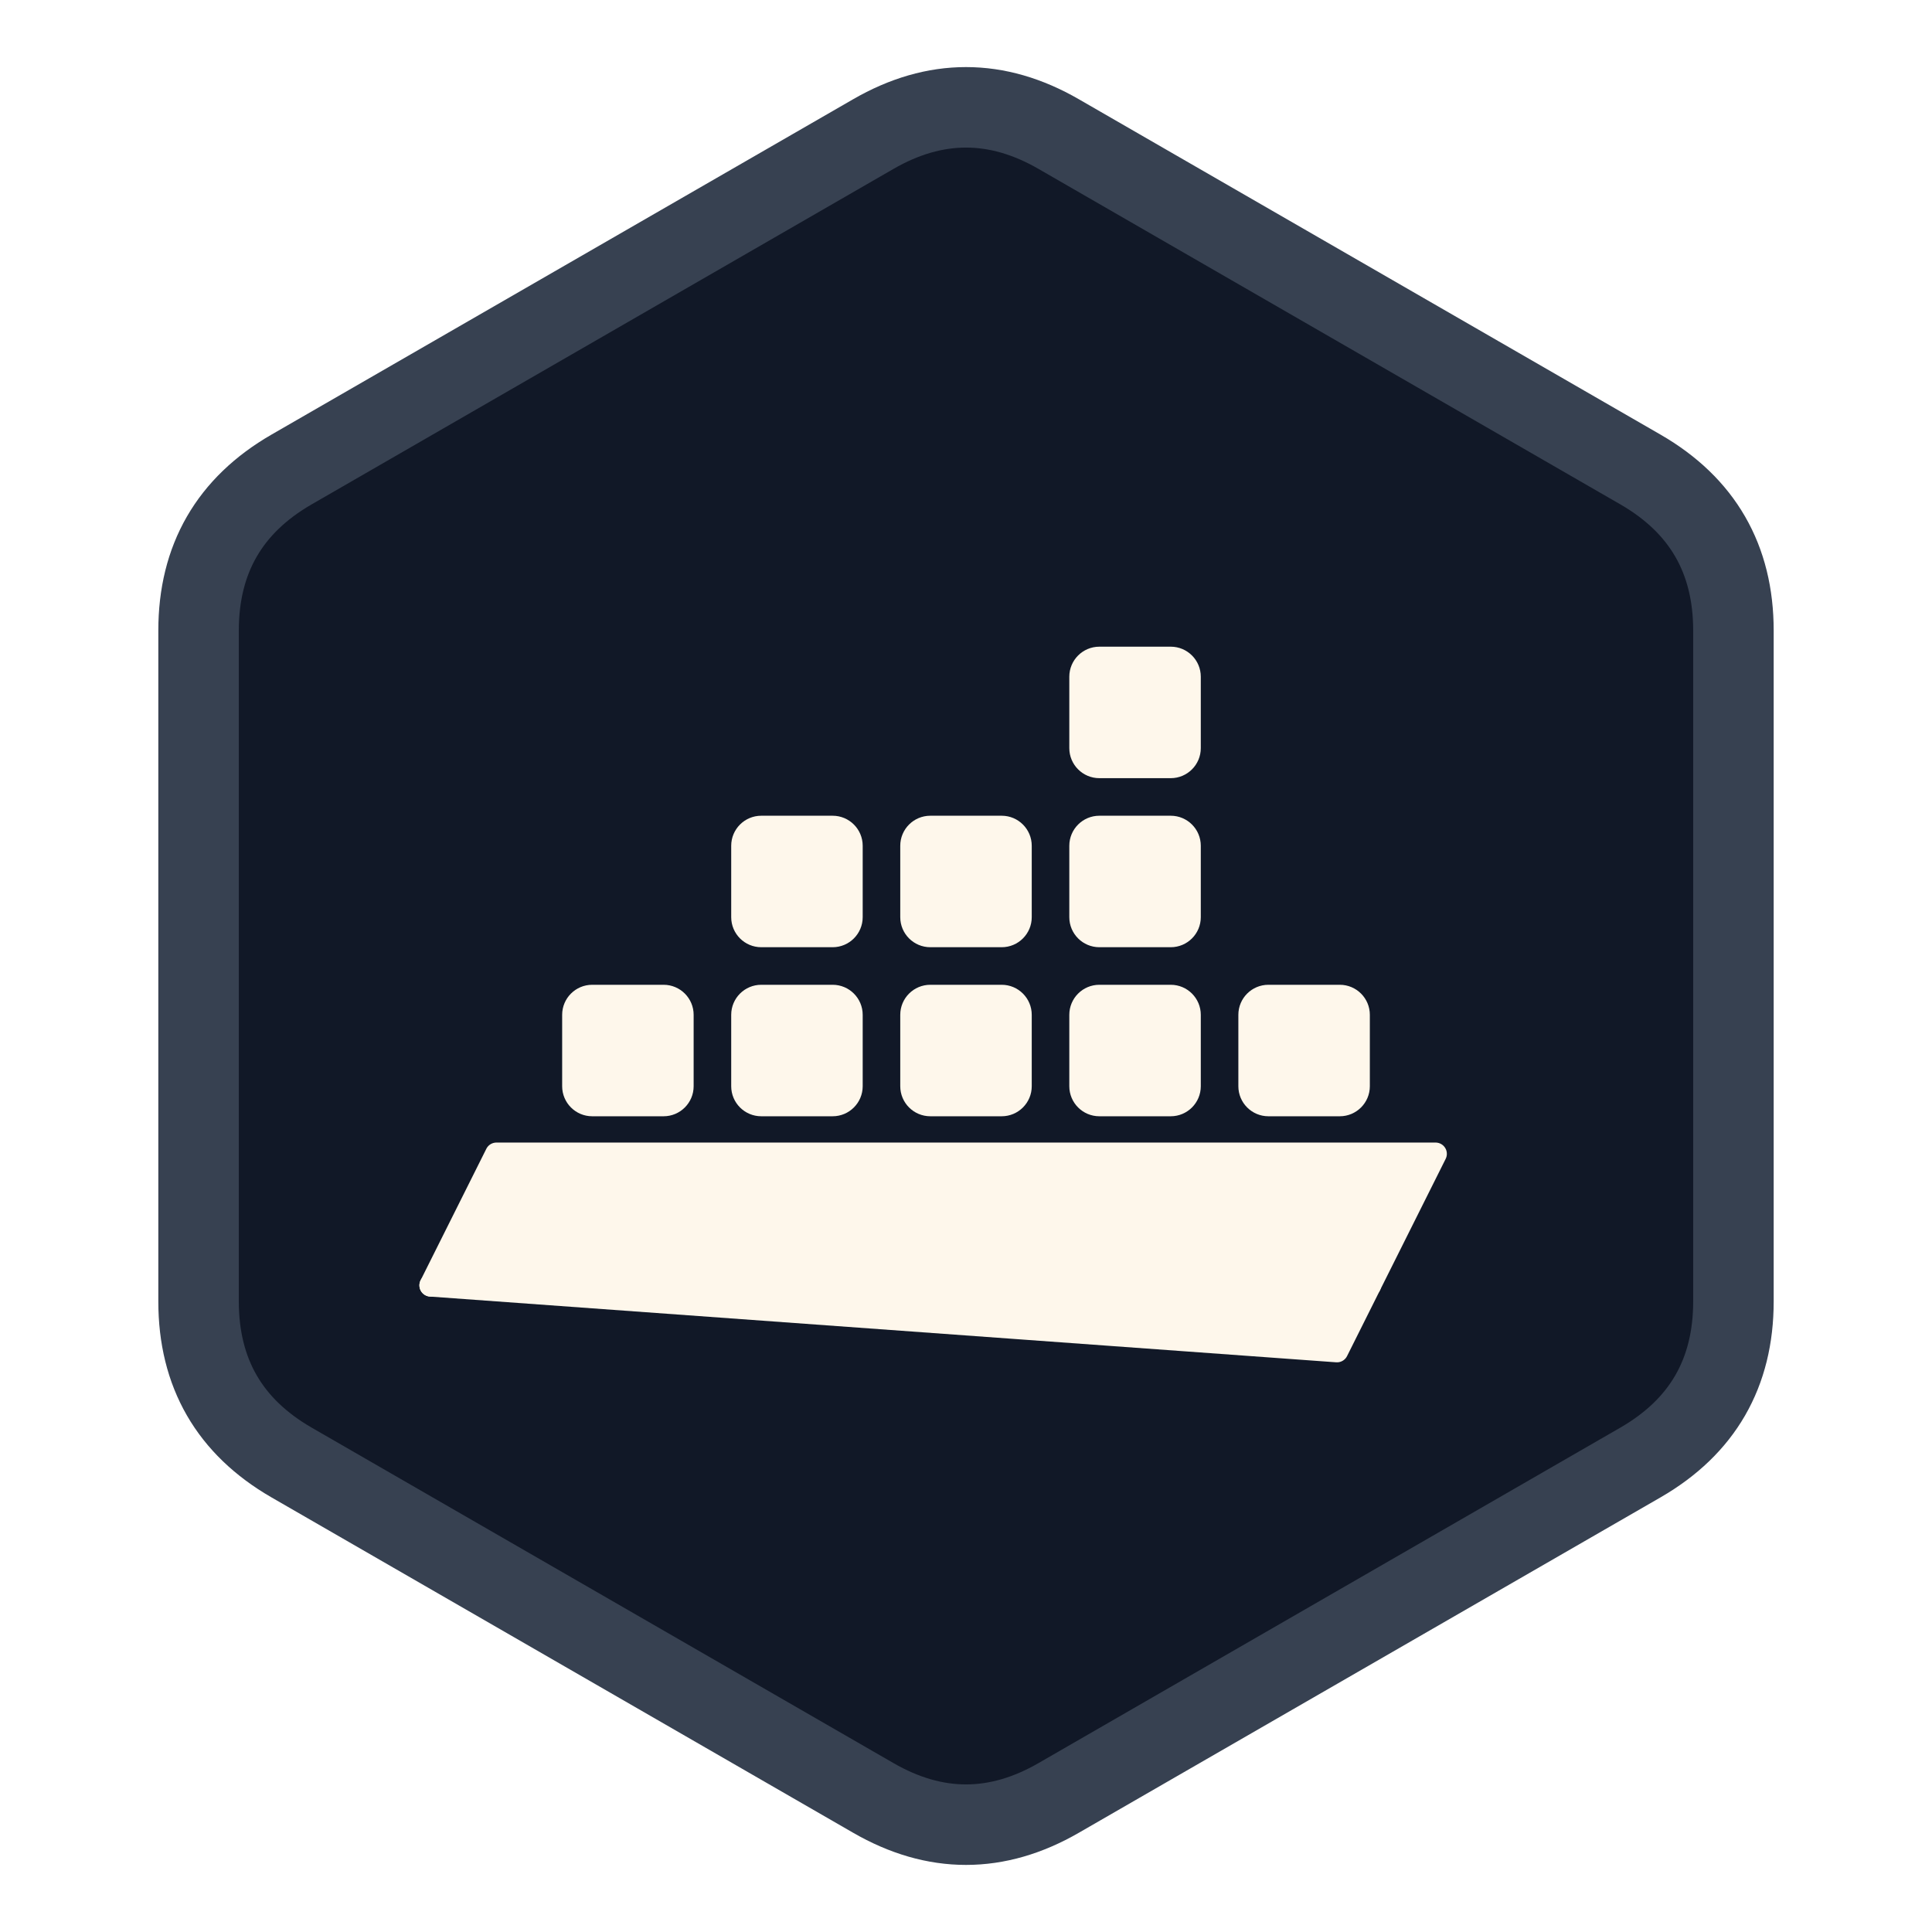
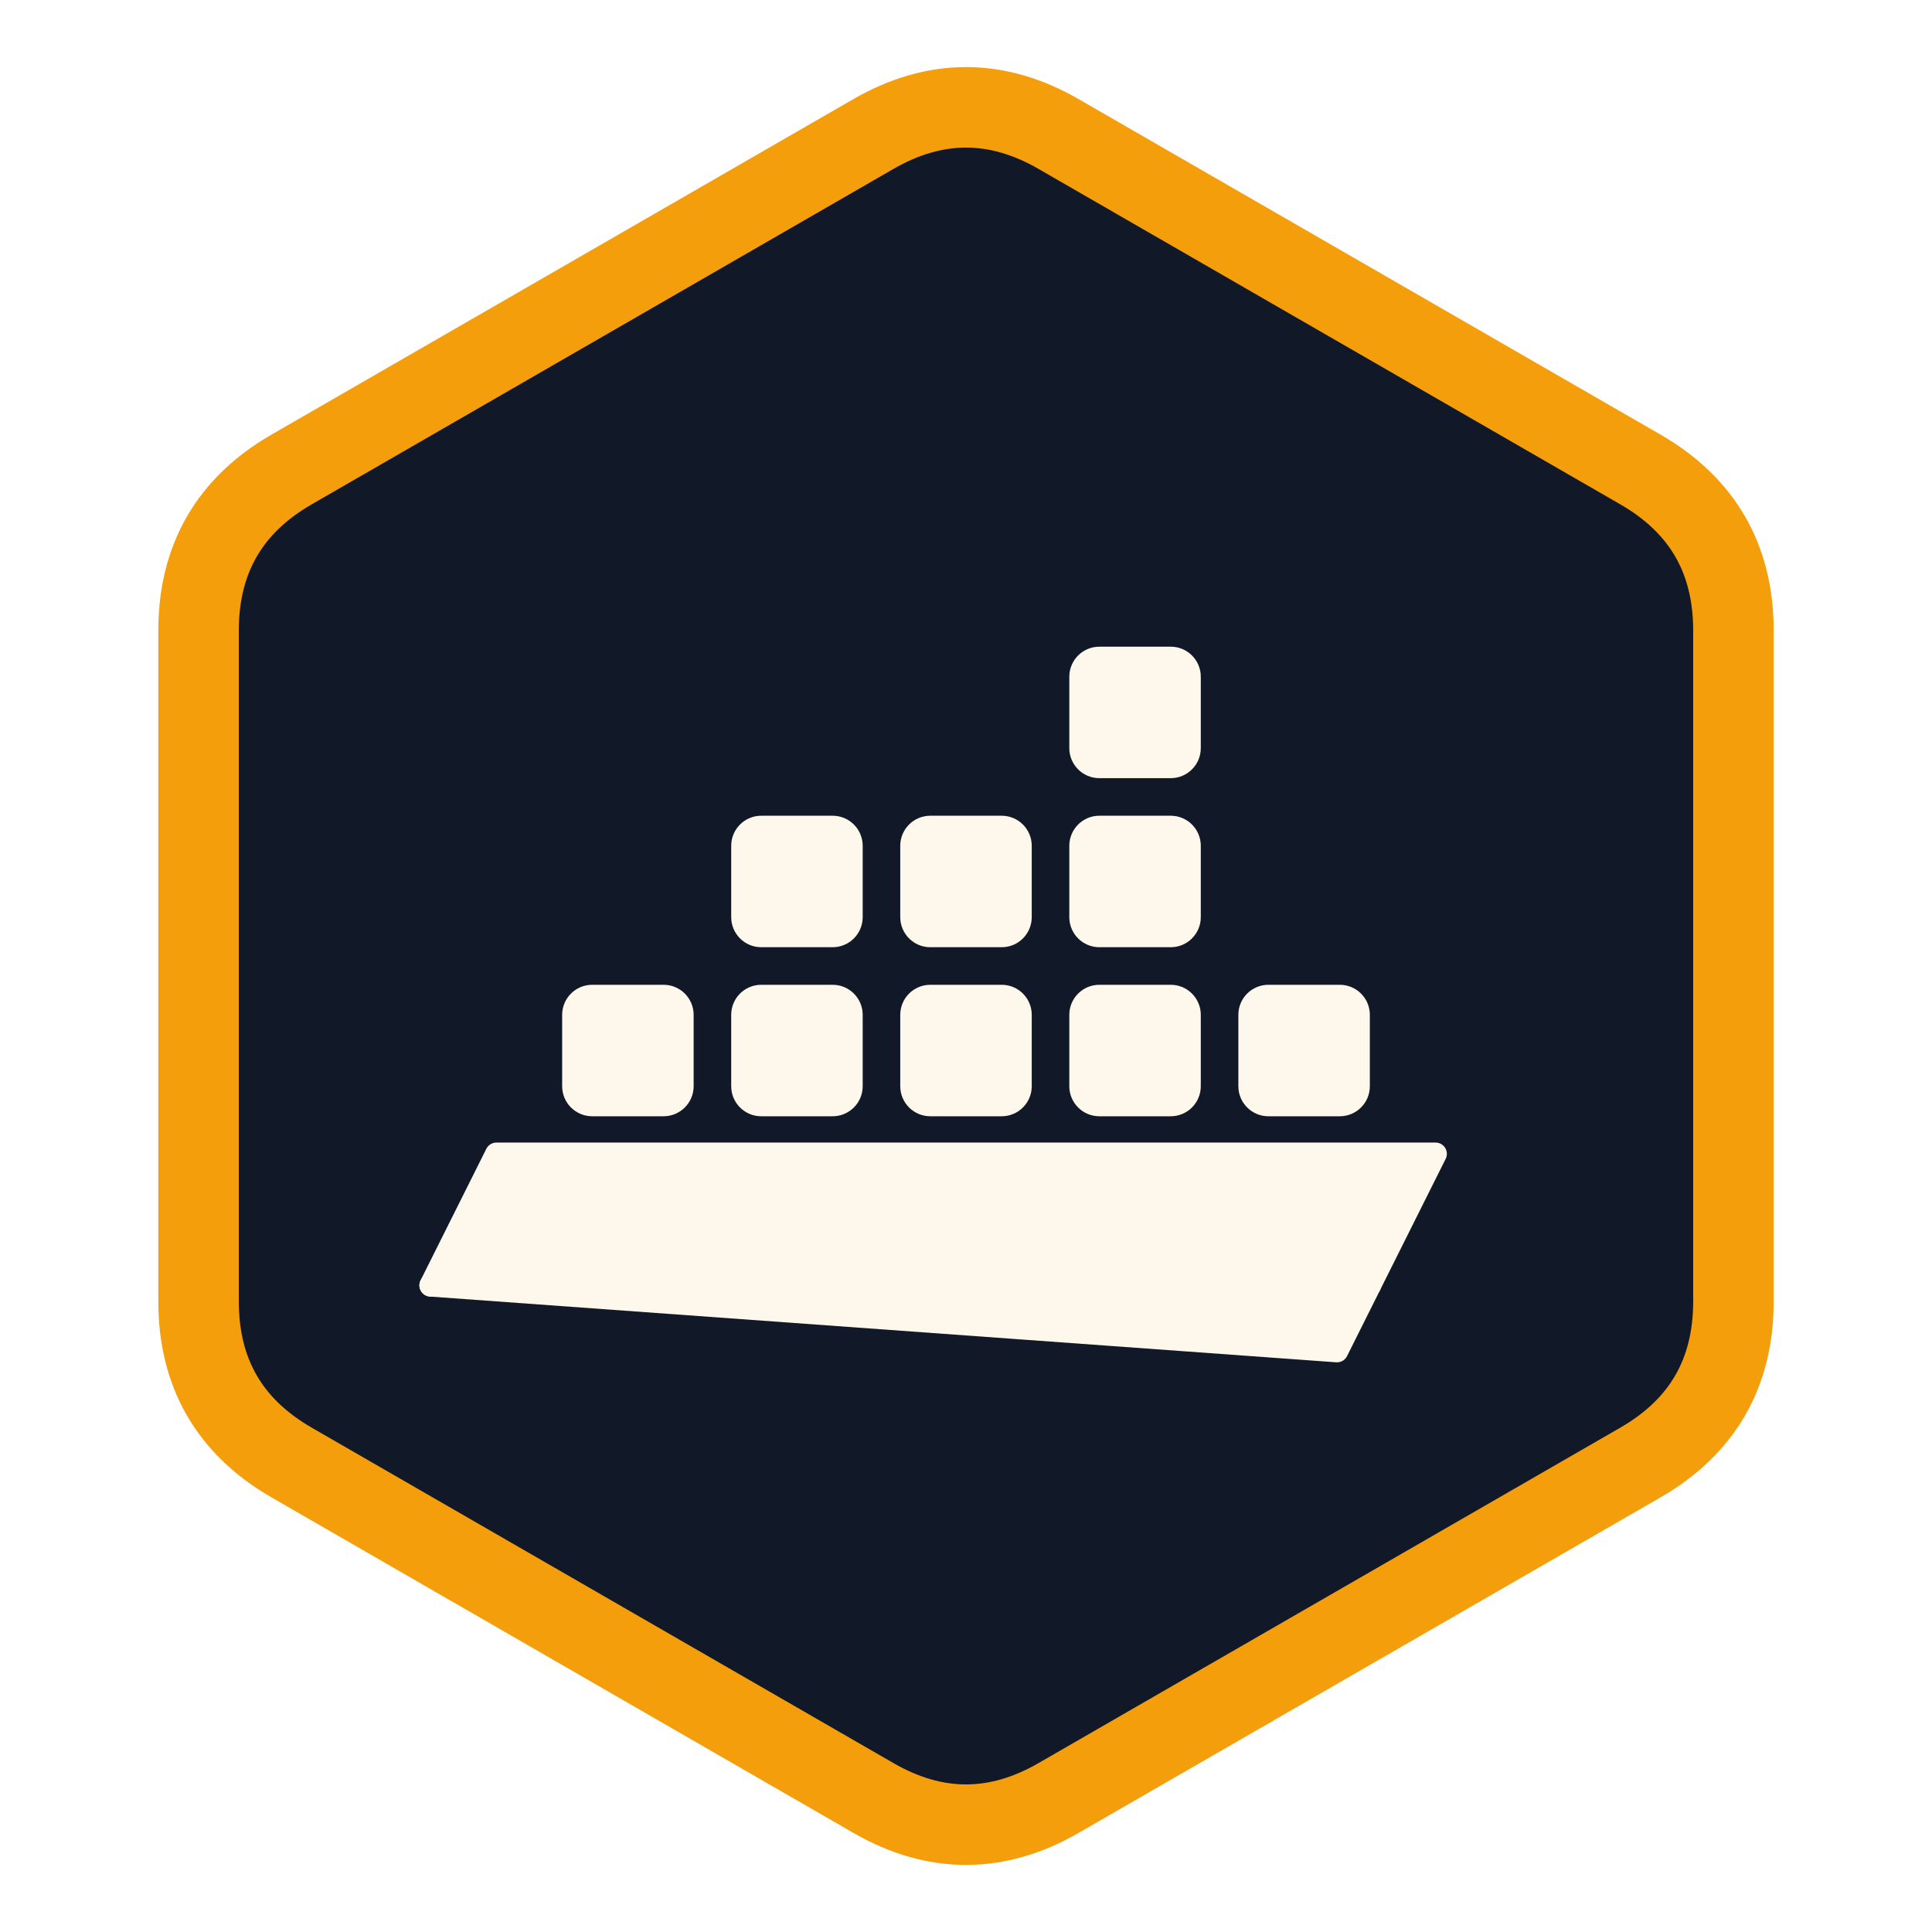
<svg xmlns="http://www.w3.org/2000/svg" viewBox="0 0 36 36" width="36" height="36" class="x-logo hivepaas-logo">
-   <path class="hivepaas-logo-hex" d="M 19.73,2.5 L 30.57,8.75 Q 32.3,9.75 32.3,11.75 L 32.3,24.25 Q 32.3,26.25 30.57,27.25 L 19.73,33.5 Q 18,34.5 16.27,33.5 L 5.43,27.25 Q 3.7,26.25 3.7,24.25 L 3.7,11.75 Q 3.7,9.75 5.43,8.75 L 16.27,2.5 Q 18,1.5 19.73,2.5 Z" fill="#111827" stroke="#374151" stroke-width="1.5" stroke-linecap="round" stroke-linejoin="round" />
+   <path class="hivepaas-logo-hex" d="M 19.73,2.5 L 30.57,8.75 Q 32.3,9.75 32.3,11.75 L 32.3,24.25 Q 32.3,26.25 30.57,27.25 L 19.73,33.5 Q 18,34.5 16.27,33.5 L 5.43,27.25 Q 3.7,26.25 3.7,24.25 L 3.7,11.75 Q 3.7,9.75 5.43,8.75 L 16.27,2.5 Q 18,1.5 19.73,2.5 Z" fill="#111827" stroke="#f59e0b" stroke-width="1.5" stroke-linecap="round" stroke-linejoin="round" />
  <g class="hivepaas-logo-inner" transform="translate(18, 18) scale(0.7) translate(-18, -20.5)">
    <rect x="7.25" y="21" width="3.5" height="3.5" rx="0.8" ry="0.8" fill="#fef7eb" />
    <rect x="11.75" y="16.5" width="3.5" height="3.5" rx="0.8" ry="0.8" fill="#fef7eb" />
    <rect x="11.75" y="21" width="3.5" height="3.5" rx="0.8" ry="0.8" fill="#fef7eb" />
    <rect x="16.25" y="16.5" width="3.5" height="3.5" rx="0.8" ry="0.8" fill="#fef7eb" />
    <rect x="16.25" y="21" width="3.5" height="3.5" rx="0.8" ry="0.8" fill="#fef7eb" />
    <rect x="20.75" y="12" width="3.5" height="3.5" rx="0.8" ry="0.8" fill="#fef7eb" />
    <rect x="20.75" y="16.5" width="3.5" height="3.5" rx="0.8" ry="0.8" fill="#fef7eb" />
    <rect x="20.75" y="21" width="3.5" height="3.5" rx="0.8" ry="0.8" fill="#fef7eb" />
    <rect x="25.25" y="21" width="3.5" height="3.5" rx="0.8" ry="0.8" fill="#fef7eb" />
    <polygon points="5.5,25.5 30.5,25.5 28.75,29 3.75,29" fill="#fef7eb" stroke="#fef7eb" stroke-width="0.6" stroke-linejoin="round" />
    <polygon points="3.75,29 28.75,29 27.875,30.75" fill="#fef7eb" stroke="#fef7eb" stroke-width="0.6" stroke-linejoin="round" />
  </g>
</svg>
